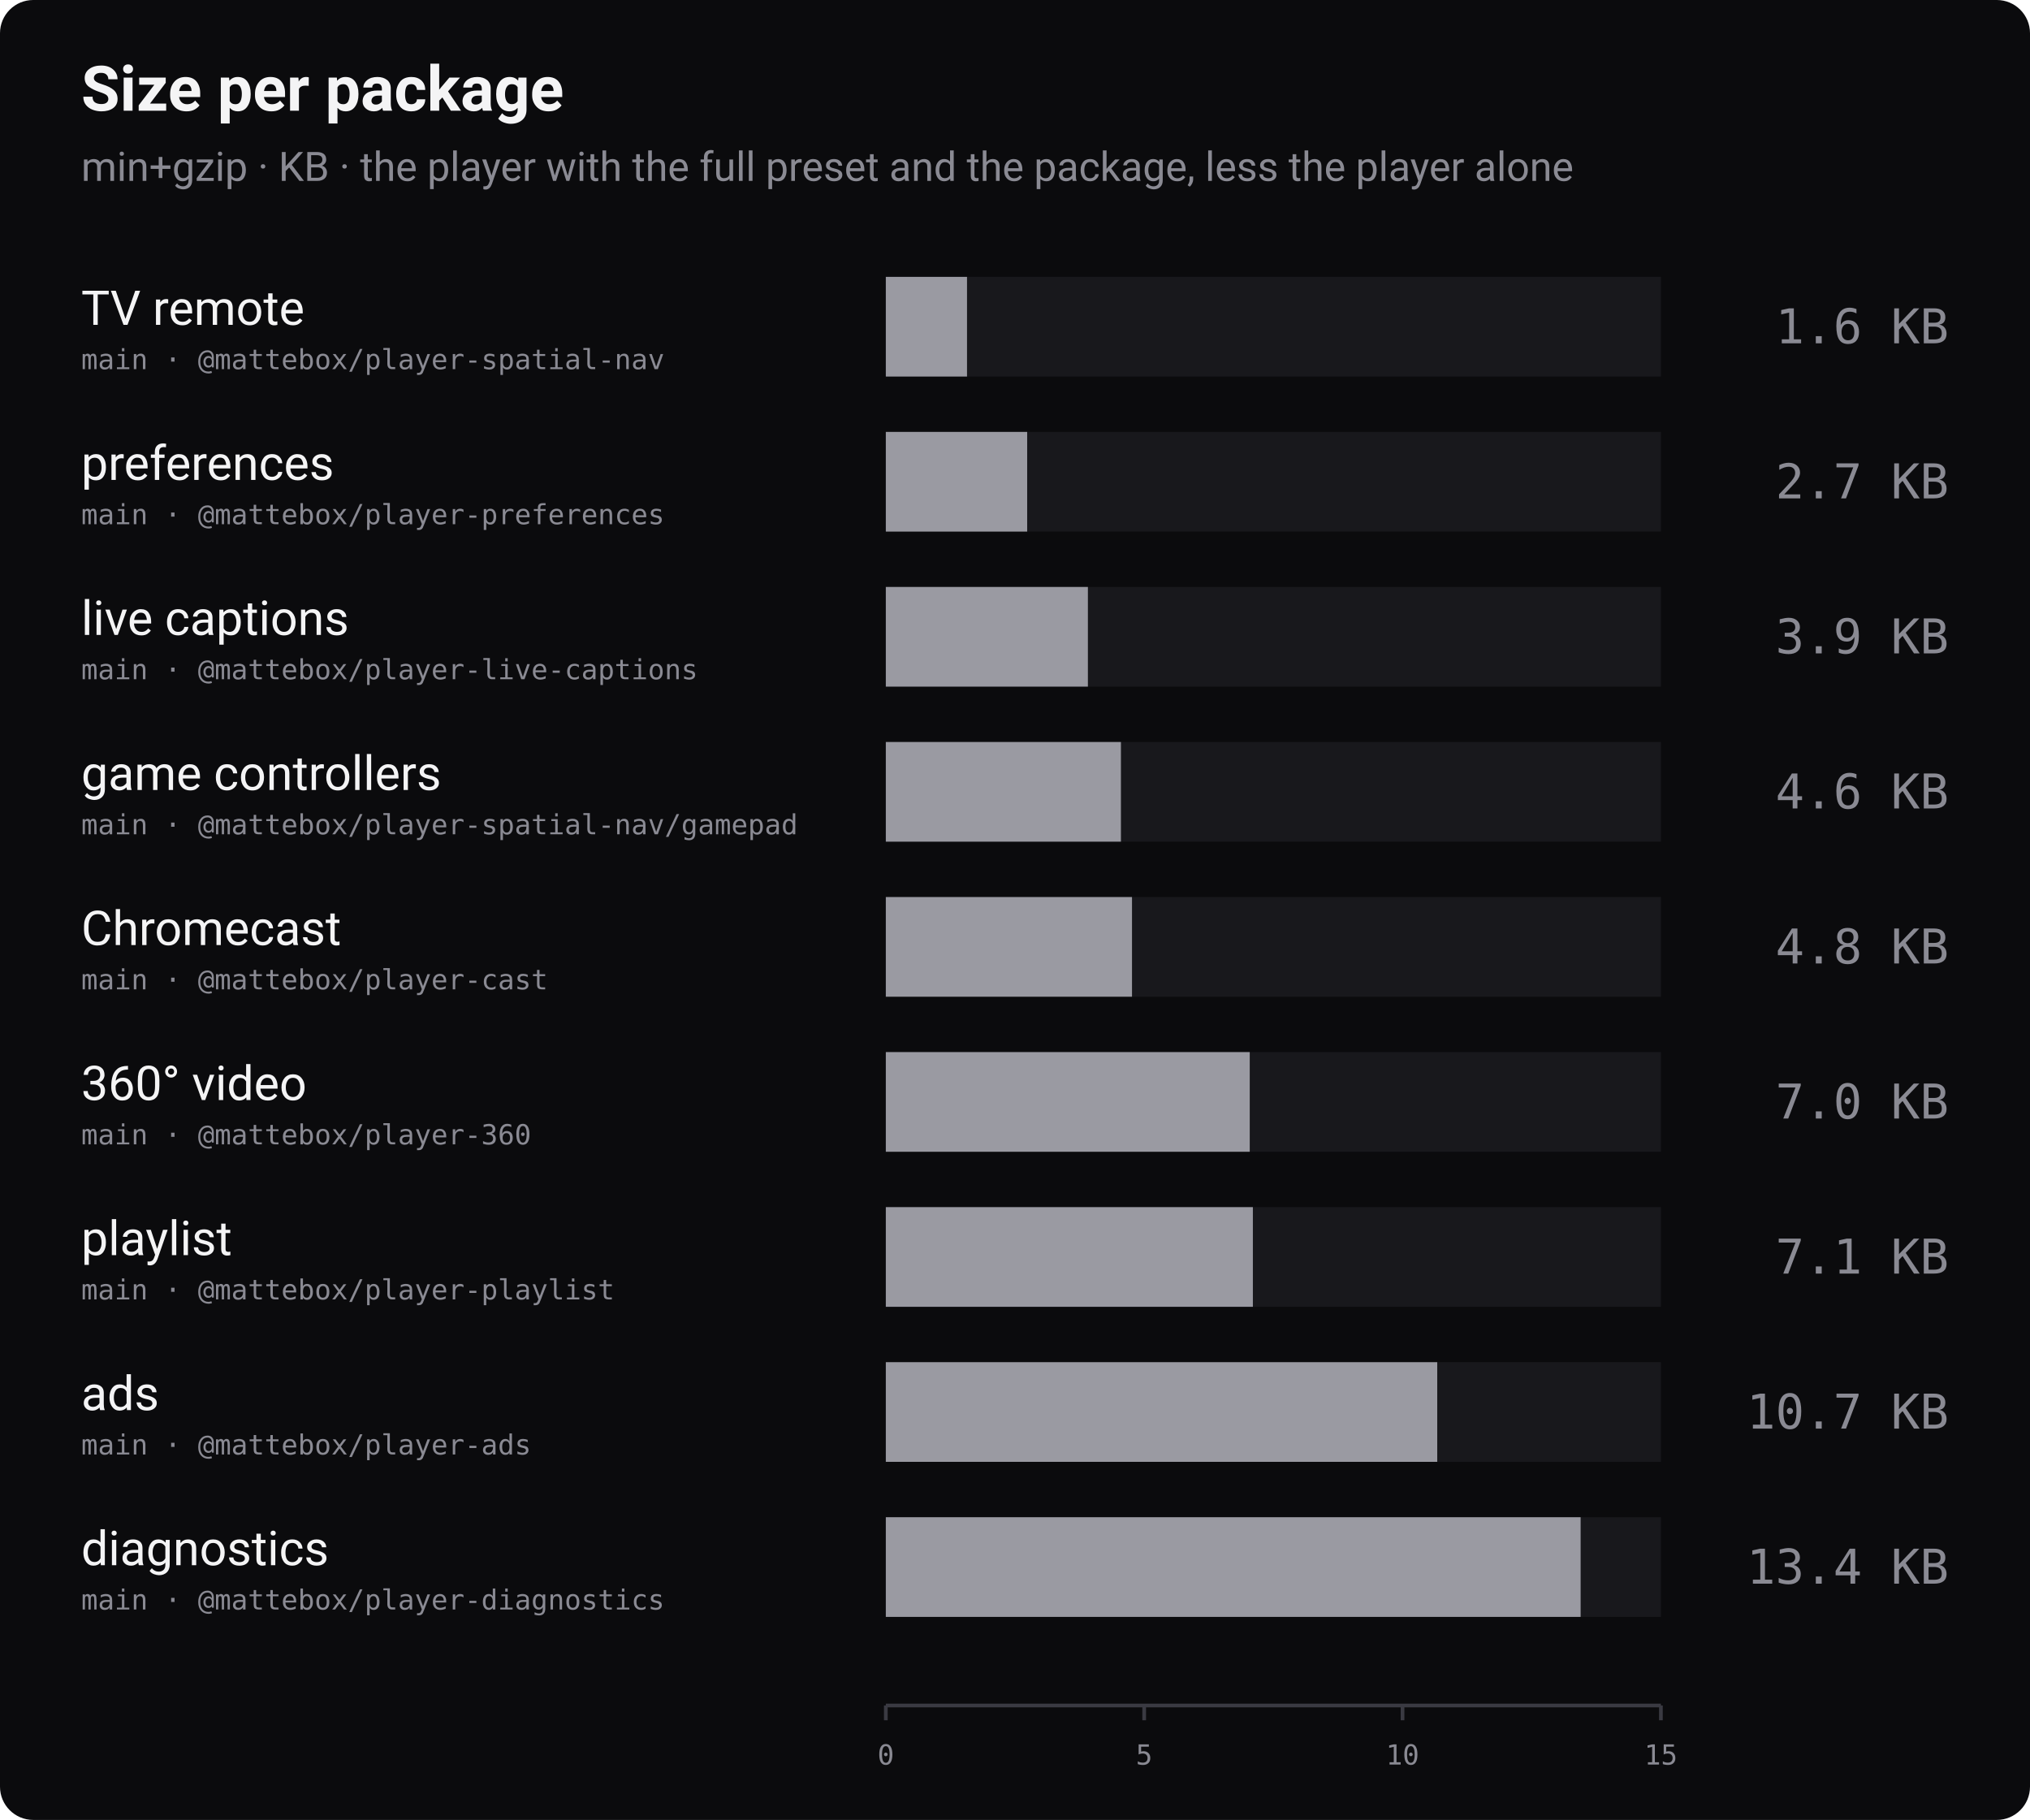
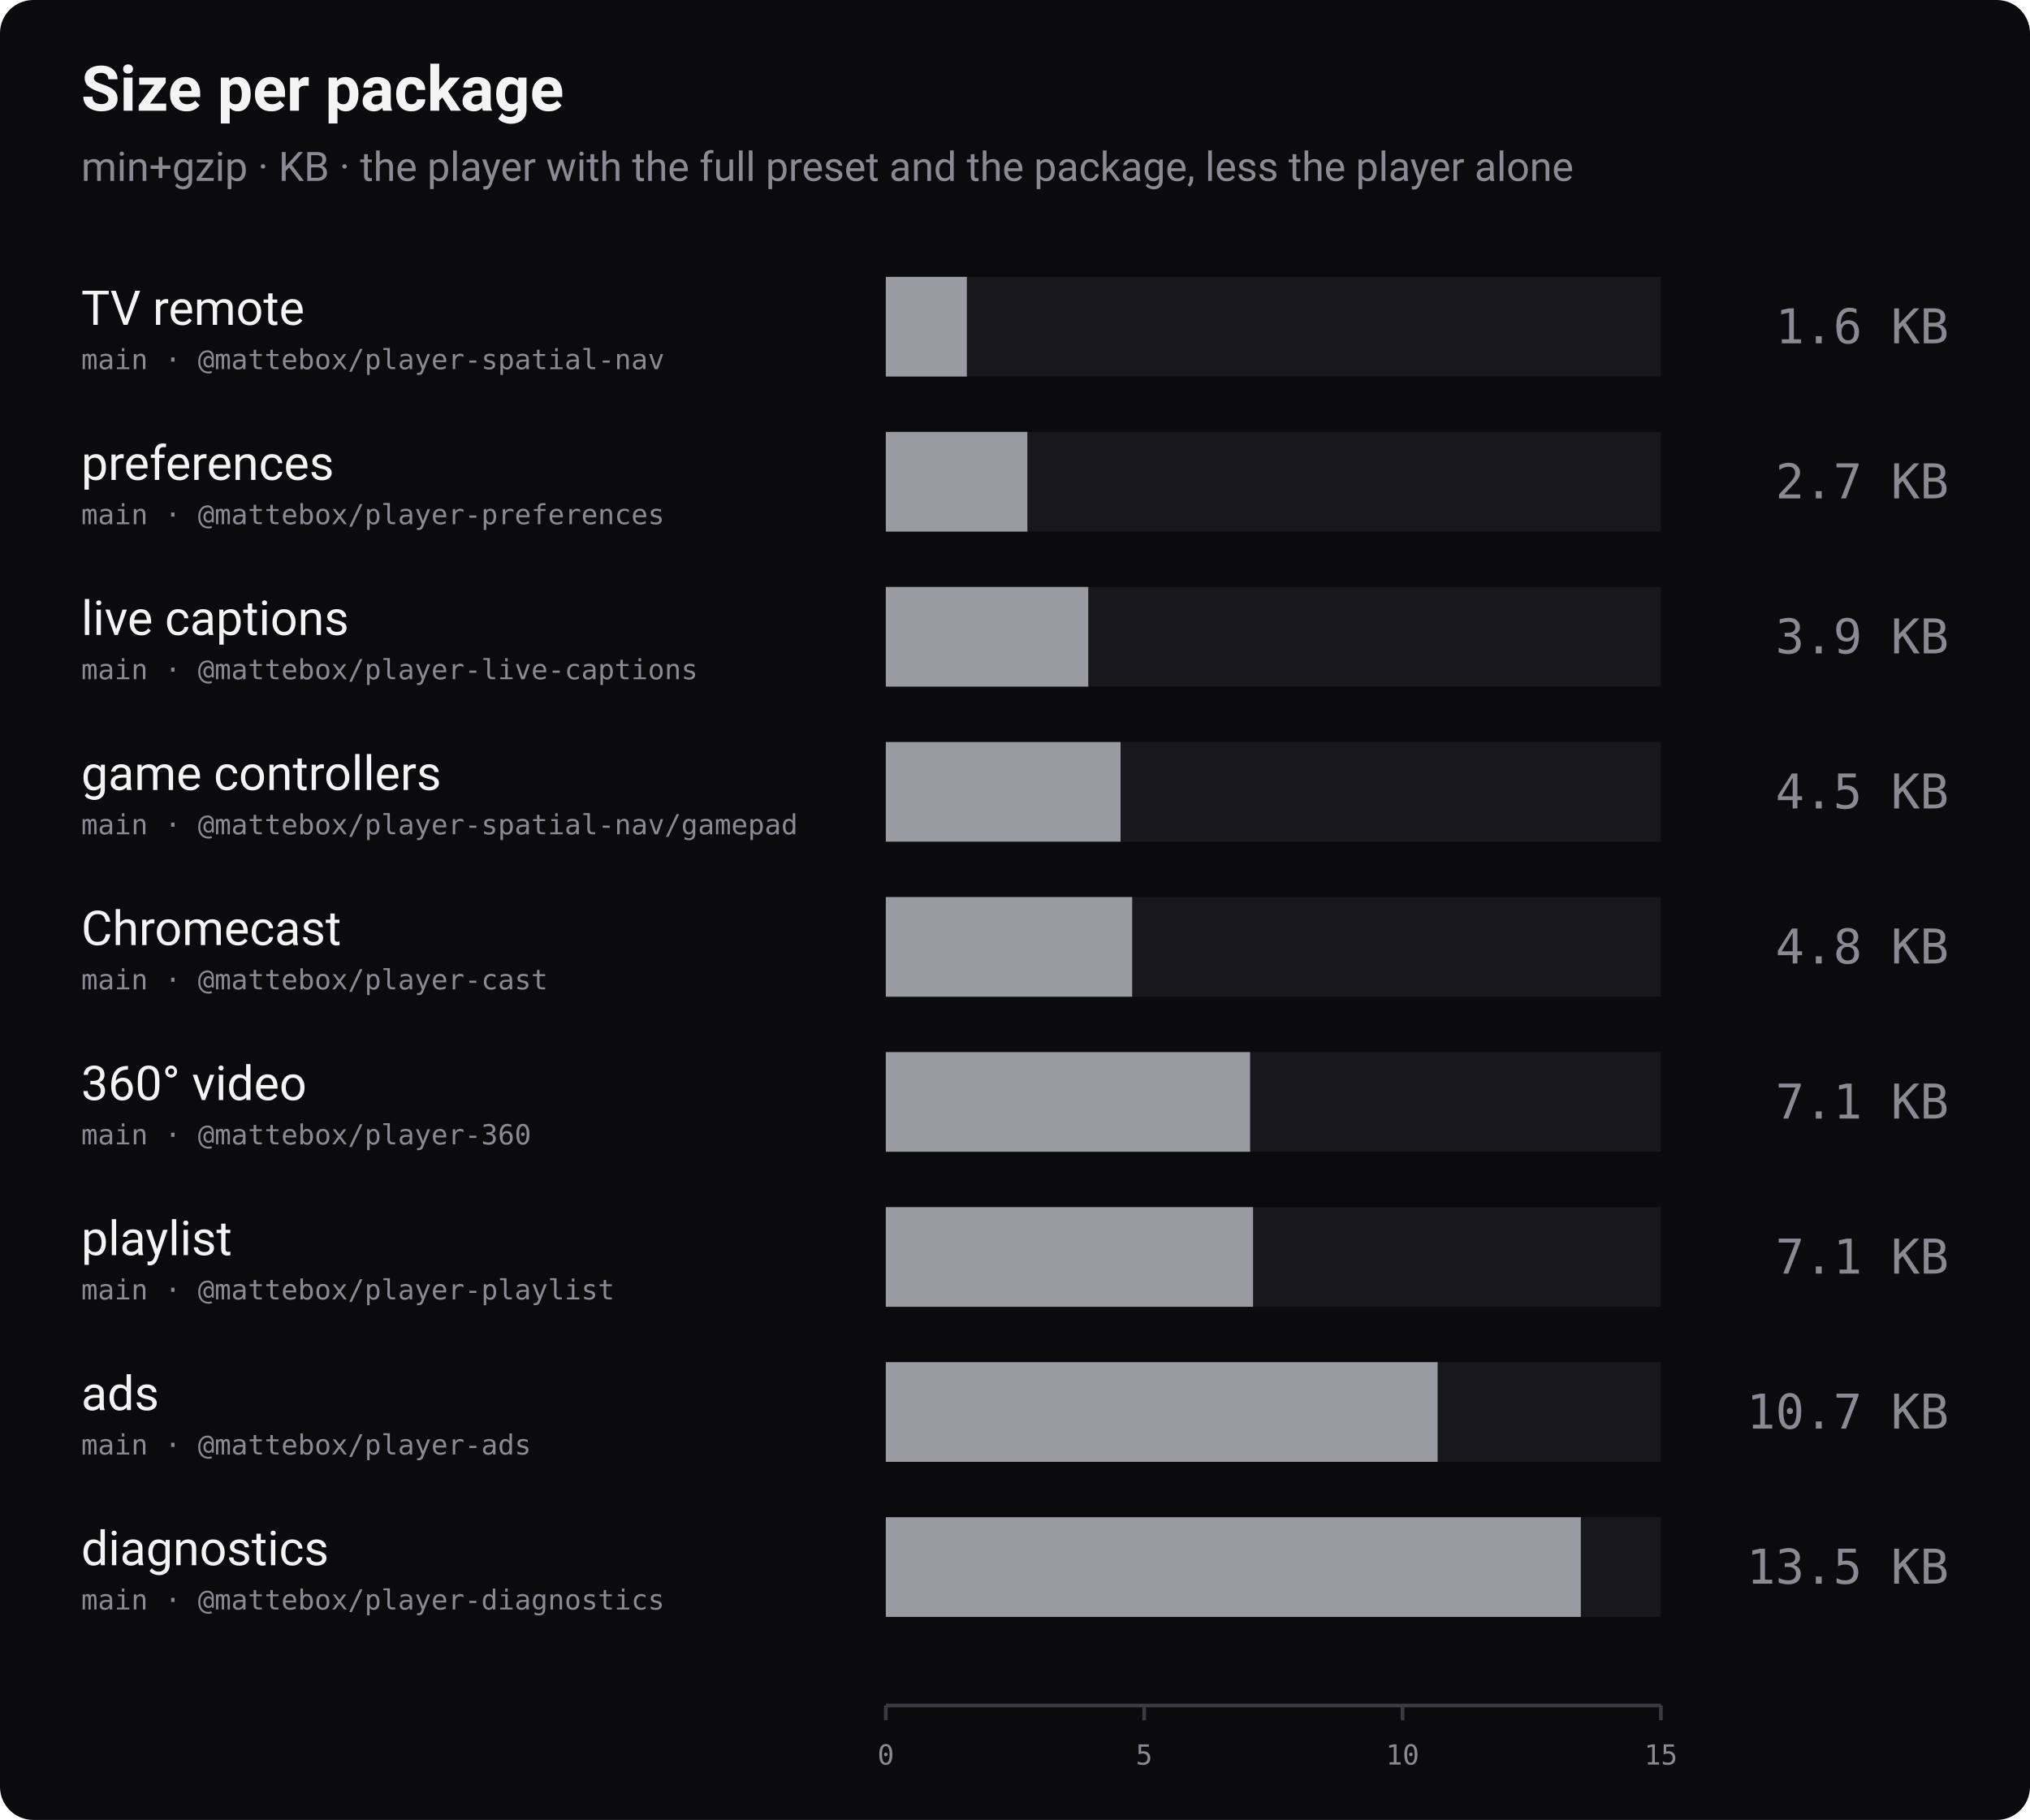
<svg xmlns="http://www.w3.org/2000/svg" width="1100" height="986" viewBox="0 0 1100 986" role="img" aria-label="Bundle size each Mattebox player package adds to the player, min+gzip">
  <rect width="1100" height="986" rx="18" fill="#0b0b0d" />
  <text x="44" y="60" font-family="-apple-system, 'Segoe UI', Roboto, Helvetica, Arial, sans-serif" font-size="34" font-weight="700" fill="#f4f4f5">Size per package</text>
  <text x="44" y="98" font-family="-apple-system, 'Segoe UI', Roboto, Helvetica, Arial, sans-serif" font-size="22" fill="#8a8a93">min+gzip · KB · the player with the full preset and the package, less the player alone</text>
  <text x="44" y="176" font-family="-apple-system, 'Segoe UI', Roboto, Helvetica, Arial, sans-serif" font-size="26" font-weight="400" fill="#f4f4f5">TV remote</text>
  <text x="44" y="200" font-family="ui-monospace, 'SF Mono', Menlo, Consolas, monospace" font-size="15" fill="#8a8a93">main · @mattebox/player-spatial-nav</text>
  <rect x="480" y="150" width="420" height="54" fill="#18181c" />
-   <rect x="480" y="150" width="44.0" height="54" fill="#9a9aa2" />
+   <rect x="480" y="150" width="43.9" height="54" fill="#9a9aa2" />
  <text x="1056" y="186" text-anchor="end" font-family="ui-monospace, 'SF Mono', Menlo, Consolas, monospace" font-size="26" font-weight="400" fill="#8a8a93">1.6 KB</text>
  <text x="44" y="260" font-family="-apple-system, 'Segoe UI', Roboto, Helvetica, Arial, sans-serif" font-size="26" font-weight="400" fill="#f4f4f5">preferences</text>
  <text x="44" y="284" font-family="ui-monospace, 'SF Mono', Menlo, Consolas, monospace" font-size="15" fill="#8a8a93">main · @mattebox/player-preferences</text>
  <rect x="480" y="234" width="420" height="54" fill="#18181c" />
-   <rect x="480" y="234" width="76.6" height="54" fill="#9a9aa2" />
+   <rect x="480" y="234" width="76.7" height="54" fill="#9a9aa2" />
  <text x="1056" y="270" text-anchor="end" font-family="ui-monospace, 'SF Mono', Menlo, Consolas, monospace" font-size="26" font-weight="400" fill="#8a8a93">2.7 KB</text>
  <text x="44" y="344" font-family="-apple-system, 'Segoe UI', Roboto, Helvetica, Arial, sans-serif" font-size="26" font-weight="400" fill="#f4f4f5">live captions</text>
  <text x="44" y="368" font-family="ui-monospace, 'SF Mono', Menlo, Consolas, monospace" font-size="15" fill="#8a8a93">main · @mattebox/player-live-captions</text>
  <rect x="480" y="318" width="420" height="54" fill="#18181c" />
-   <rect x="480" y="318" width="109.5" height="54" fill="#9a9aa2" />
+   <rect x="480" y="318" width="109.7" height="54" fill="#9a9aa2" />
  <text x="1056" y="354" text-anchor="end" font-family="ui-monospace, 'SF Mono', Menlo, Consolas, monospace" font-size="26" font-weight="400" fill="#8a8a93">3.9 KB</text>
  <text x="44" y="428" font-family="-apple-system, 'Segoe UI', Roboto, Helvetica, Arial, sans-serif" font-size="26" font-weight="400" fill="#f4f4f5">game controllers</text>
  <text x="44" y="452" font-family="ui-monospace, 'SF Mono', Menlo, Consolas, monospace" font-size="15" fill="#8a8a93">main · @mattebox/player-spatial-nav/gamepad</text>
  <rect x="480" y="402" width="420" height="54" fill="#18181c" />
-   <rect x="480" y="402" width="127.4" height="54" fill="#9a9aa2" />
-   <text x="1056" y="438" text-anchor="end" font-family="ui-monospace, 'SF Mono', Menlo, Consolas, monospace" font-size="26" font-weight="400" fill="#8a8a93">4.6 KB</text>
+   <rect x="480" y="402" width="127.2" height="54" fill="#9a9aa2" />
+   <text x="1056" y="438" text-anchor="end" font-family="ui-monospace, 'SF Mono', Menlo, Consolas, monospace" font-size="26" font-weight="400" fill="#8a8a93">4.5 KB</text>
  <text x="44" y="512" font-family="-apple-system, 'Segoe UI', Roboto, Helvetica, Arial, sans-serif" font-size="26" font-weight="400" fill="#f4f4f5">Chromecast</text>
  <text x="44" y="536" font-family="ui-monospace, 'SF Mono', Menlo, Consolas, monospace" font-size="15" fill="#8a8a93">main · @mattebox/player-cast</text>
  <rect x="480" y="486" width="420" height="54" fill="#18181c" />
-   <rect x="480" y="486" width="133.4" height="54" fill="#9a9aa2" />
+   <rect x="480" y="486" width="133.5" height="54" fill="#9a9aa2" />
  <text x="1056" y="522" text-anchor="end" font-family="ui-monospace, 'SF Mono', Menlo, Consolas, monospace" font-size="26" font-weight="400" fill="#8a8a93">4.8 KB</text>
  <text x="44" y="596" font-family="-apple-system, 'Segoe UI', Roboto, Helvetica, Arial, sans-serif" font-size="26" font-weight="400" fill="#f4f4f5">360° video</text>
  <text x="44" y="620" font-family="ui-monospace, 'SF Mono', Menlo, Consolas, monospace" font-size="15" fill="#8a8a93">main · @mattebox/player-360</text>
  <rect x="480" y="570" width="420" height="54" fill="#18181c" />
-   <rect x="480" y="570" width="197.2" height="54" fill="#9a9aa2" />
-   <text x="1056" y="606" text-anchor="end" font-family="ui-monospace, 'SF Mono', Menlo, Consolas, monospace" font-size="26" font-weight="400" fill="#8a8a93">7.0 KB</text>
+   <rect x="480" y="570" width="197.4" height="54" fill="#9a9aa2" />
+   <text x="1056" y="606" text-anchor="end" font-family="ui-monospace, 'SF Mono', Menlo, Consolas, monospace" font-size="26" font-weight="400" fill="#8a8a93">7.1 KB</text>
  <text x="44" y="680" font-family="-apple-system, 'Segoe UI', Roboto, Helvetica, Arial, sans-serif" font-size="26" font-weight="400" fill="#f4f4f5">playlist</text>
  <text x="44" y="704" font-family="ui-monospace, 'SF Mono', Menlo, Consolas, monospace" font-size="15" fill="#8a8a93">main · @mattebox/player-playlist</text>
  <rect x="480" y="654" width="420" height="54" fill="#18181c" />
-   <rect x="480" y="654" width="198.9" height="54" fill="#9a9aa2" />
+   <rect x="480" y="654" width="199.0" height="54" fill="#9a9aa2" />
  <text x="1056" y="690" text-anchor="end" font-family="ui-monospace, 'SF Mono', Menlo, Consolas, monospace" font-size="26" font-weight="400" fill="#8a8a93">7.1 KB</text>
  <text x="44" y="764" font-family="-apple-system, 'Segoe UI', Roboto, Helvetica, Arial, sans-serif" font-size="26" font-weight="400" fill="#f4f4f5">ads</text>
  <text x="44" y="788" font-family="ui-monospace, 'SF Mono', Menlo, Consolas, monospace" font-size="15" fill="#8a8a93">main · @mattebox/player-ads</text>
  <rect x="480" y="738" width="420" height="54" fill="#18181c" />
-   <rect x="480" y="738" width="298.8" height="54" fill="#9a9aa2" />
+   <rect x="480" y="738" width="299.0" height="54" fill="#9a9aa2" />
  <text x="1056" y="774" text-anchor="end" font-family="ui-monospace, 'SF Mono', Menlo, Consolas, monospace" font-size="26" font-weight="400" fill="#8a8a93">10.7 KB</text>
  <text x="44" y="848" font-family="-apple-system, 'Segoe UI', Roboto, Helvetica, Arial, sans-serif" font-size="26" font-weight="400" fill="#f4f4f5">diagnostics</text>
  <text x="44" y="872" font-family="ui-monospace, 'SF Mono', Menlo, Consolas, monospace" font-size="15" fill="#8a8a93">main · @mattebox/player-diagnostics</text>
  <rect x="480" y="822" width="420" height="54" fill="#18181c" />
-   <rect x="480" y="822" width="376.5" height="54" fill="#9a9aa2" />
-   <text x="1056" y="858" text-anchor="end" font-family="ui-monospace, 'SF Mono', Menlo, Consolas, monospace" font-size="26" font-weight="400" fill="#8a8a93">13.4 KB</text>
+   <rect x="480" y="822" width="376.6" height="54" fill="#9a9aa2" />
+   <text x="1056" y="858" text-anchor="end" font-family="ui-monospace, 'SF Mono', Menlo, Consolas, monospace" font-size="26" font-weight="400" fill="#8a8a93">13.5 KB</text>
  <line x1="480" y1="924" x2="900" y2="924" stroke="#3a3a42" stroke-width="2" />
  <line x1="480.0" y1="924" x2="480.0" y2="932" stroke="#3a3a42" stroke-width="2" />
  <text x="480.0" y="956" text-anchor="middle" font-family="ui-monospace, 'SF Mono', Menlo, Consolas, monospace" font-size="15" fill="#8a8a93">0</text>
  <line x1="620.0" y1="924" x2="620.0" y2="932" stroke="#3a3a42" stroke-width="2" />
  <text x="620.0" y="956" text-anchor="middle" font-family="ui-monospace, 'SF Mono', Menlo, Consolas, monospace" font-size="15" fill="#8a8a93">5</text>
  <line x1="760.0" y1="924" x2="760.0" y2="932" stroke="#3a3a42" stroke-width="2" />
  <text x="760.0" y="956" text-anchor="middle" font-family="ui-monospace, 'SF Mono', Menlo, Consolas, monospace" font-size="15" fill="#8a8a93">10</text>
  <line x1="900.0" y1="924" x2="900.0" y2="932" stroke="#3a3a42" stroke-width="2" />
  <text x="900.0" y="956" text-anchor="middle" font-family="ui-monospace, 'SF Mono', Menlo, Consolas, monospace" font-size="15" fill="#8a8a93">15</text>
</svg>
